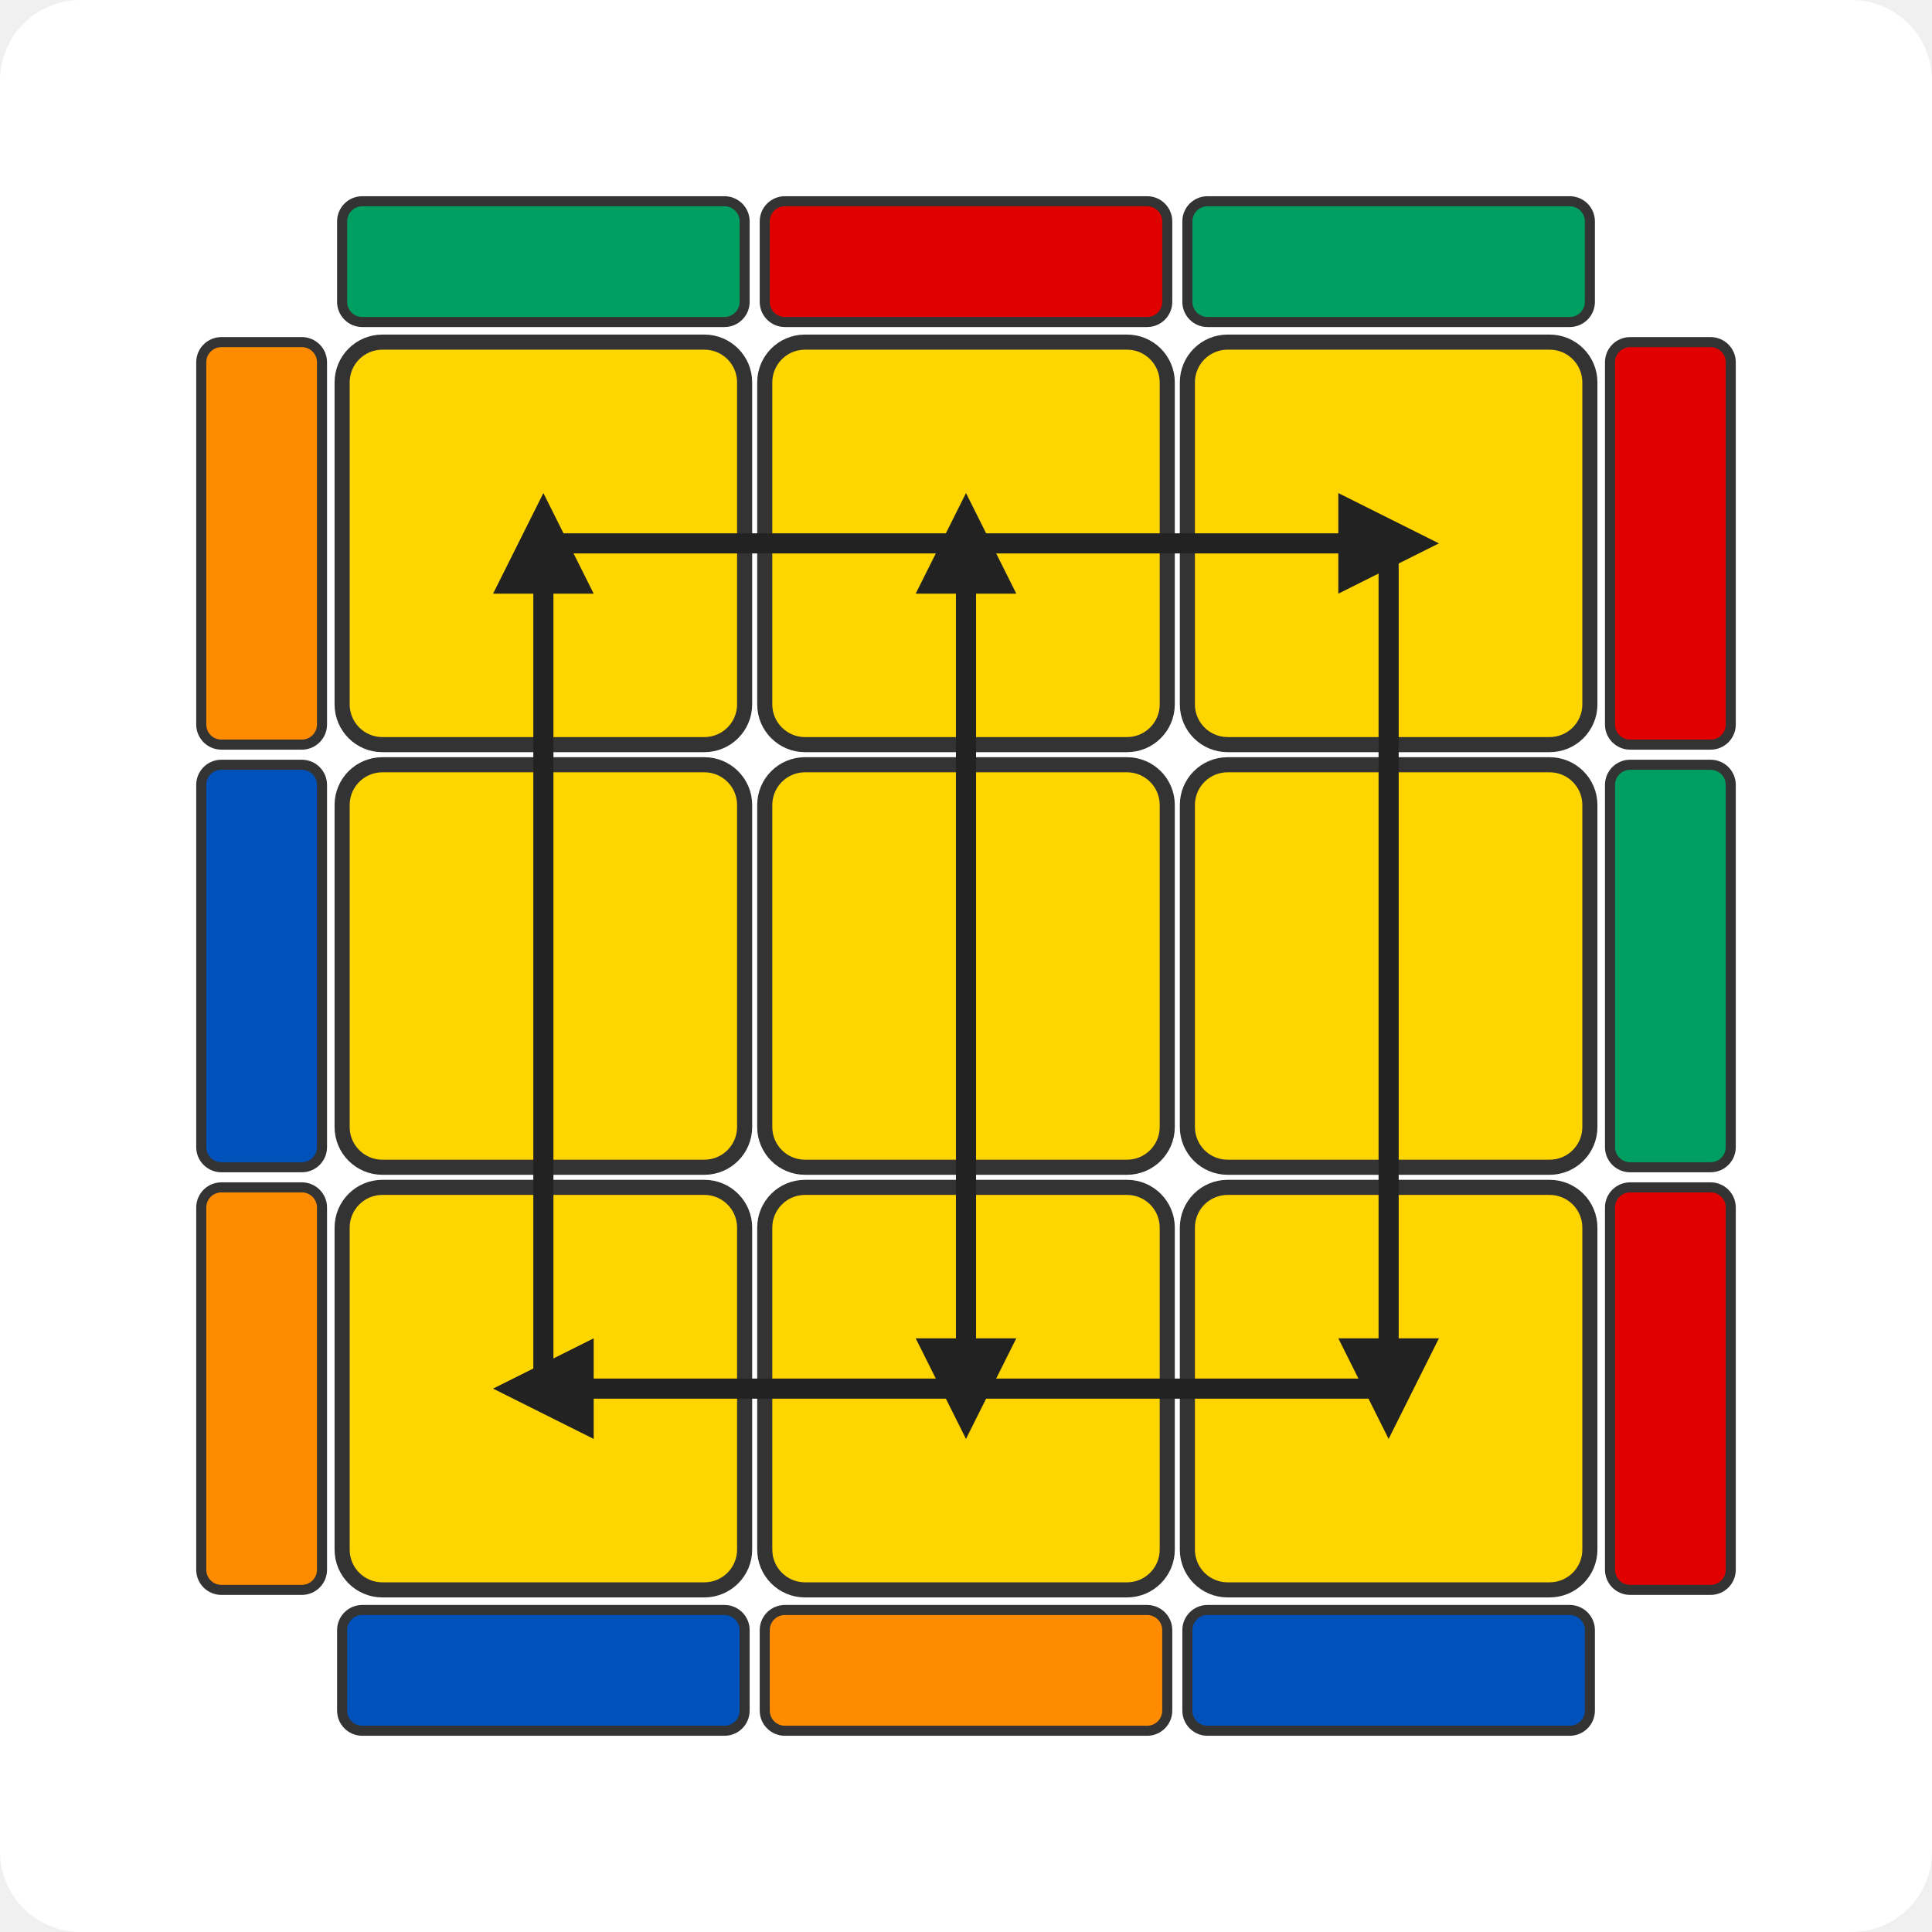
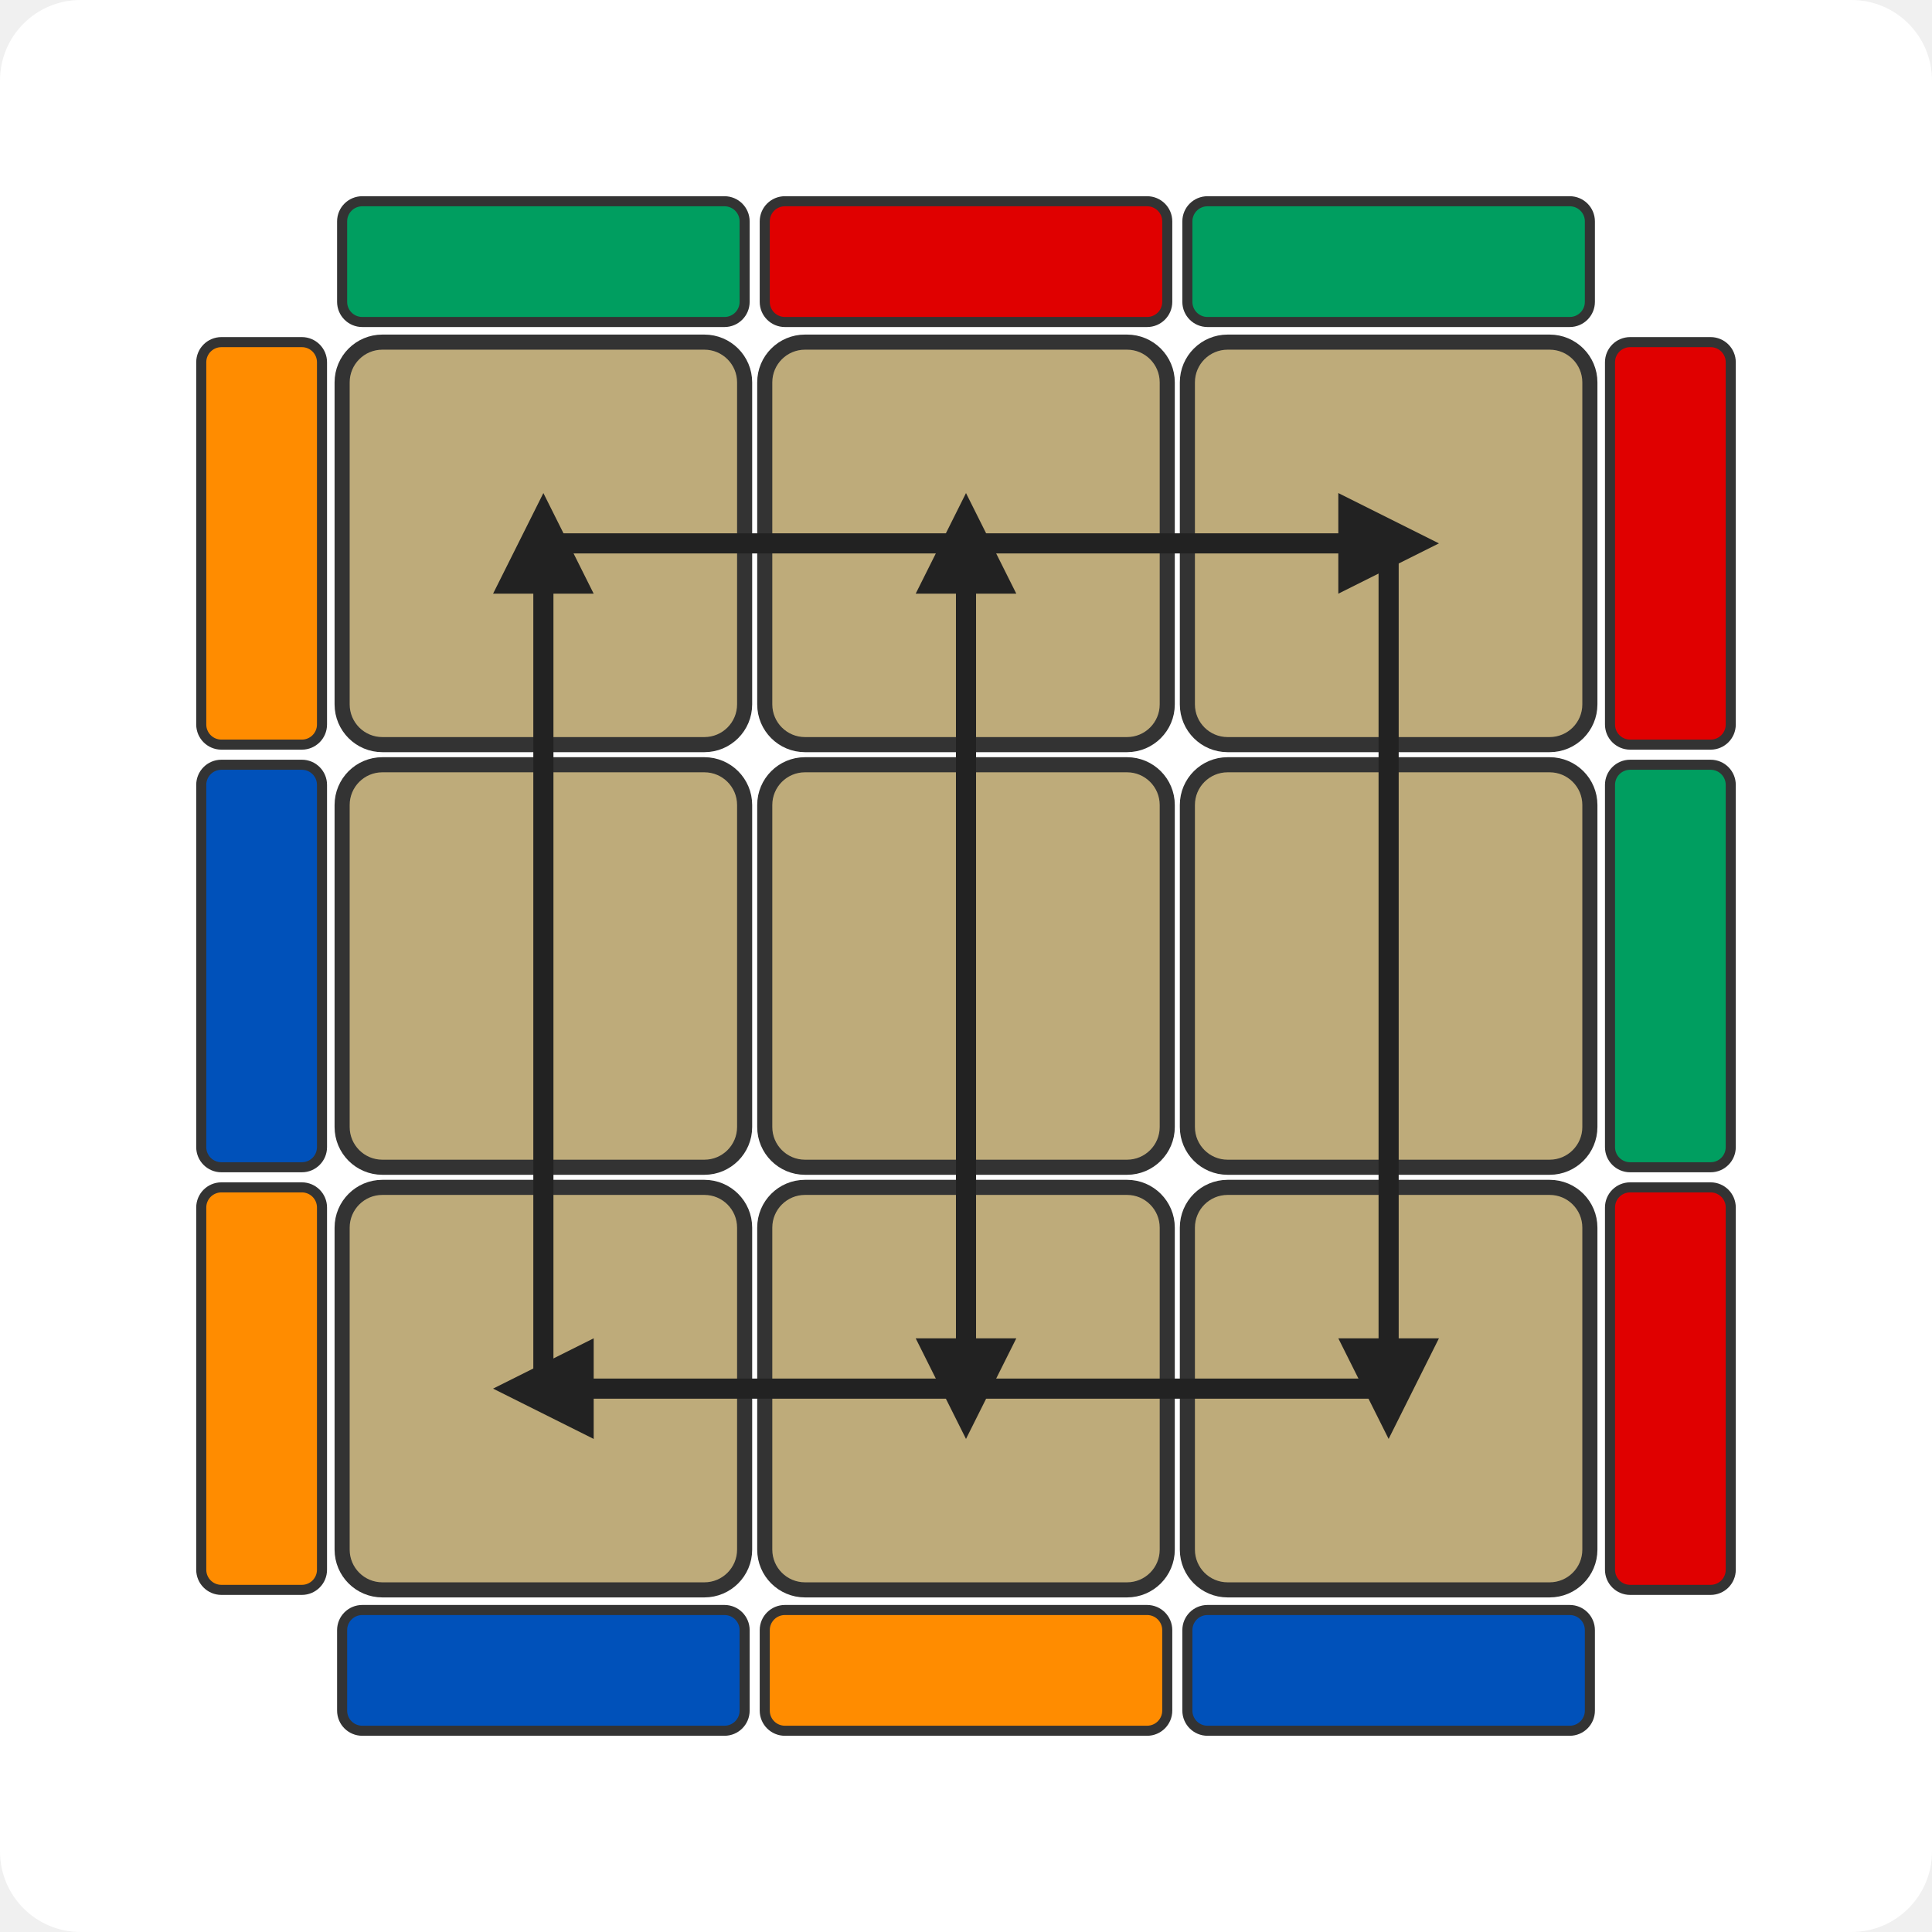
<svg xmlns="http://www.w3.org/2000/svg" baseProfile="full" height="192px" version="1.1" viewBox="0 0 192 192" width="192px">
  <defs>
    <style type="text/css">.bg{fill:#FFFFFF}.ink{fill:#222222}@media (prefers-color-scheme:light){.bg{fill:none}}@media (prefers-color-scheme:dark){.bg{fill:none}.ink{fill:#ECE8E1}}</style>
    <marker id="arrowhead" markerHeight="10" markerUnits="userSpaceOnUse" markerWidth="10" orient="auto" refX="5" refY="5">
      <polygon fill="#222222" points="0,0 10,5 0,10" />
    </marker>
    <marker id="arrowhead-rev" markerHeight="10" markerUnits="userSpaceOnUse" markerWidth="10" orient="auto" refX="5" refY="5">
      <polygon fill="#222222" points="10,0 0,5 10,10" />
    </marker>
  </defs>
  <rect class="bg" fill="#FFFFFF" height="192" rx="8" ry="8" width="192" x="0" y="0" />
-   <rect fill="#FFD500" height="40" rx="4" ry="4" stroke="#333333" stroke-width="1.5" width="40" x="34" y="34" />
-   <rect fill="#FFD500" height="40" rx="4" ry="4" stroke="#333333" stroke-width="1.5" width="40" x="76" y="34" />
-   <rect fill="#FFD500" height="40" rx="4" ry="4" stroke="#333333" stroke-width="1.5" width="40" x="118" y="34" />
-   <rect fill="#FFD500" height="40" rx="4" ry="4" stroke="#333333" stroke-width="1.5" width="40" x="34" y="76" />
-   <rect fill="#FFD500" height="40" rx="4" ry="4" stroke="#333333" stroke-width="1.5" width="40" x="76" y="76" />
-   <rect fill="#FFD500" height="40" rx="4" ry="4" stroke="#333333" stroke-width="1.5" width="40" x="118" y="76" />
-   <rect fill="#FFD500" height="40" rx="4" ry="4" stroke="#333333" stroke-width="1.5" width="40" x="34" y="118" />
-   <rect fill="#FFD500" height="40" rx="4" ry="4" stroke="#333333" stroke-width="1.5" width="40" x="76" y="118" />
-   <rect fill="#FFD500" height="40" rx="4" ry="4" stroke="#333333" stroke-width="1.5" width="40" x="118" y="118" />
+   <rect fill="#BEAB7A" height="40" rx="4" ry="4" stroke="#333333" stroke-width="1.5" width="40" x="34" y="34" />
+   <rect fill="#BEAB7A" height="40" rx="4" ry="4" stroke="#333333" stroke-width="1.5" width="40" x="76" y="34" />
+   <rect fill="#BEAB7A" height="40" rx="4" ry="4" stroke="#333333" stroke-width="1.5" width="40" x="118" y="34" />
+   <rect fill="#BEAB7A" height="40" rx="4" ry="4" stroke="#333333" stroke-width="1.5" width="40" x="34" y="76" />
+   <rect fill="#BEAB7A" height="40" rx="4" ry="4" stroke="#333333" stroke-width="1.5" width="40" x="76" y="76" />
+   <rect fill="#BEAB7A" height="40" rx="4" ry="4" stroke="#333333" stroke-width="1.5" width="40" x="118" y="76" />
+   <rect fill="#BEAB7A" height="40" rx="4" ry="4" stroke="#333333" stroke-width="1.5" width="40" x="34" y="118" />
+   <rect fill="#BEAB7A" height="40" rx="4" ry="4" stroke="#333333" stroke-width="1.5" width="40" x="76" y="118" />
+   <rect fill="#BEAB7A" height="40" rx="4" ry="4" stroke="#333333" stroke-width="1.5" width="40" x="118" y="118" />
  <rect fill="#009E60" height="12" rx="2" ry="2" stroke="#333333" stroke-width="1" width="40" x="34" y="20" />
  <rect fill="#E00000" height="12" rx="2" ry="2" stroke="#333333" stroke-width="1" width="40" x="76" y="20" />
  <rect fill="#009E60" height="12" rx="2" ry="2" stroke="#333333" stroke-width="1" width="40" x="118" y="20" />
  <rect fill="#0051BA" height="12" rx="2" ry="2" stroke="#333333" stroke-width="1" width="40" x="34" y="160" />
  <rect fill="#FF8C00" height="12" rx="2" ry="2" stroke="#333333" stroke-width="1" width="40" x="76" y="160" />
  <rect fill="#0051BA" height="12" rx="2" ry="2" stroke="#333333" stroke-width="1" width="40" x="118" y="160" />
  <rect fill="#FF8C00" height="40" rx="2" ry="2" stroke="#333333" stroke-width="1" width="12" x="20" y="34" />
  <rect fill="#0051BA" height="40" rx="2" ry="2" stroke="#333333" stroke-width="1" width="12" x="20" y="76" />
  <rect fill="#FF8C00" height="40" rx="2" ry="2" stroke="#333333" stroke-width="1" width="12" x="20" y="118" />
  <rect fill="#E00000" height="40" rx="2" ry="2" stroke="#333333" stroke-width="1" width="12" x="160" y="34" />
  <rect fill="#009E60" height="40" rx="2" ry="2" stroke="#333333" stroke-width="1" width="12" x="160" y="76" />
  <rect fill="#E00000" height="40" rx="2" ry="2" stroke="#333333" stroke-width="1" width="12" x="160" y="118" />
  <path d="M 96.0,54.0 L 96.0,138.0" fill="none" marker-end="url(#arrowhead)" marker-start="url(#arrowhead-rev)" stroke="#222222" stroke-width="2" />
  <path d="M 54.0,54.0 L 138.0,54.0" fill="none" marker-end="url(#arrowhead)" stroke="#222222" stroke-width="2" />
  <path d="M 138.0,54.0 L 138.0,138.0" fill="none" marker-end="url(#arrowhead)" stroke="#222222" stroke-width="2" />
  <path d="M 138.0,138.0 L 54.0,138.0" fill="none" marker-end="url(#arrowhead)" stroke="#222222" stroke-width="2" />
  <path d="M 54.0,138.0 L 54.0,54.0" fill="none" marker-end="url(#arrowhead)" stroke="#222222" stroke-width="2" />
</svg>
